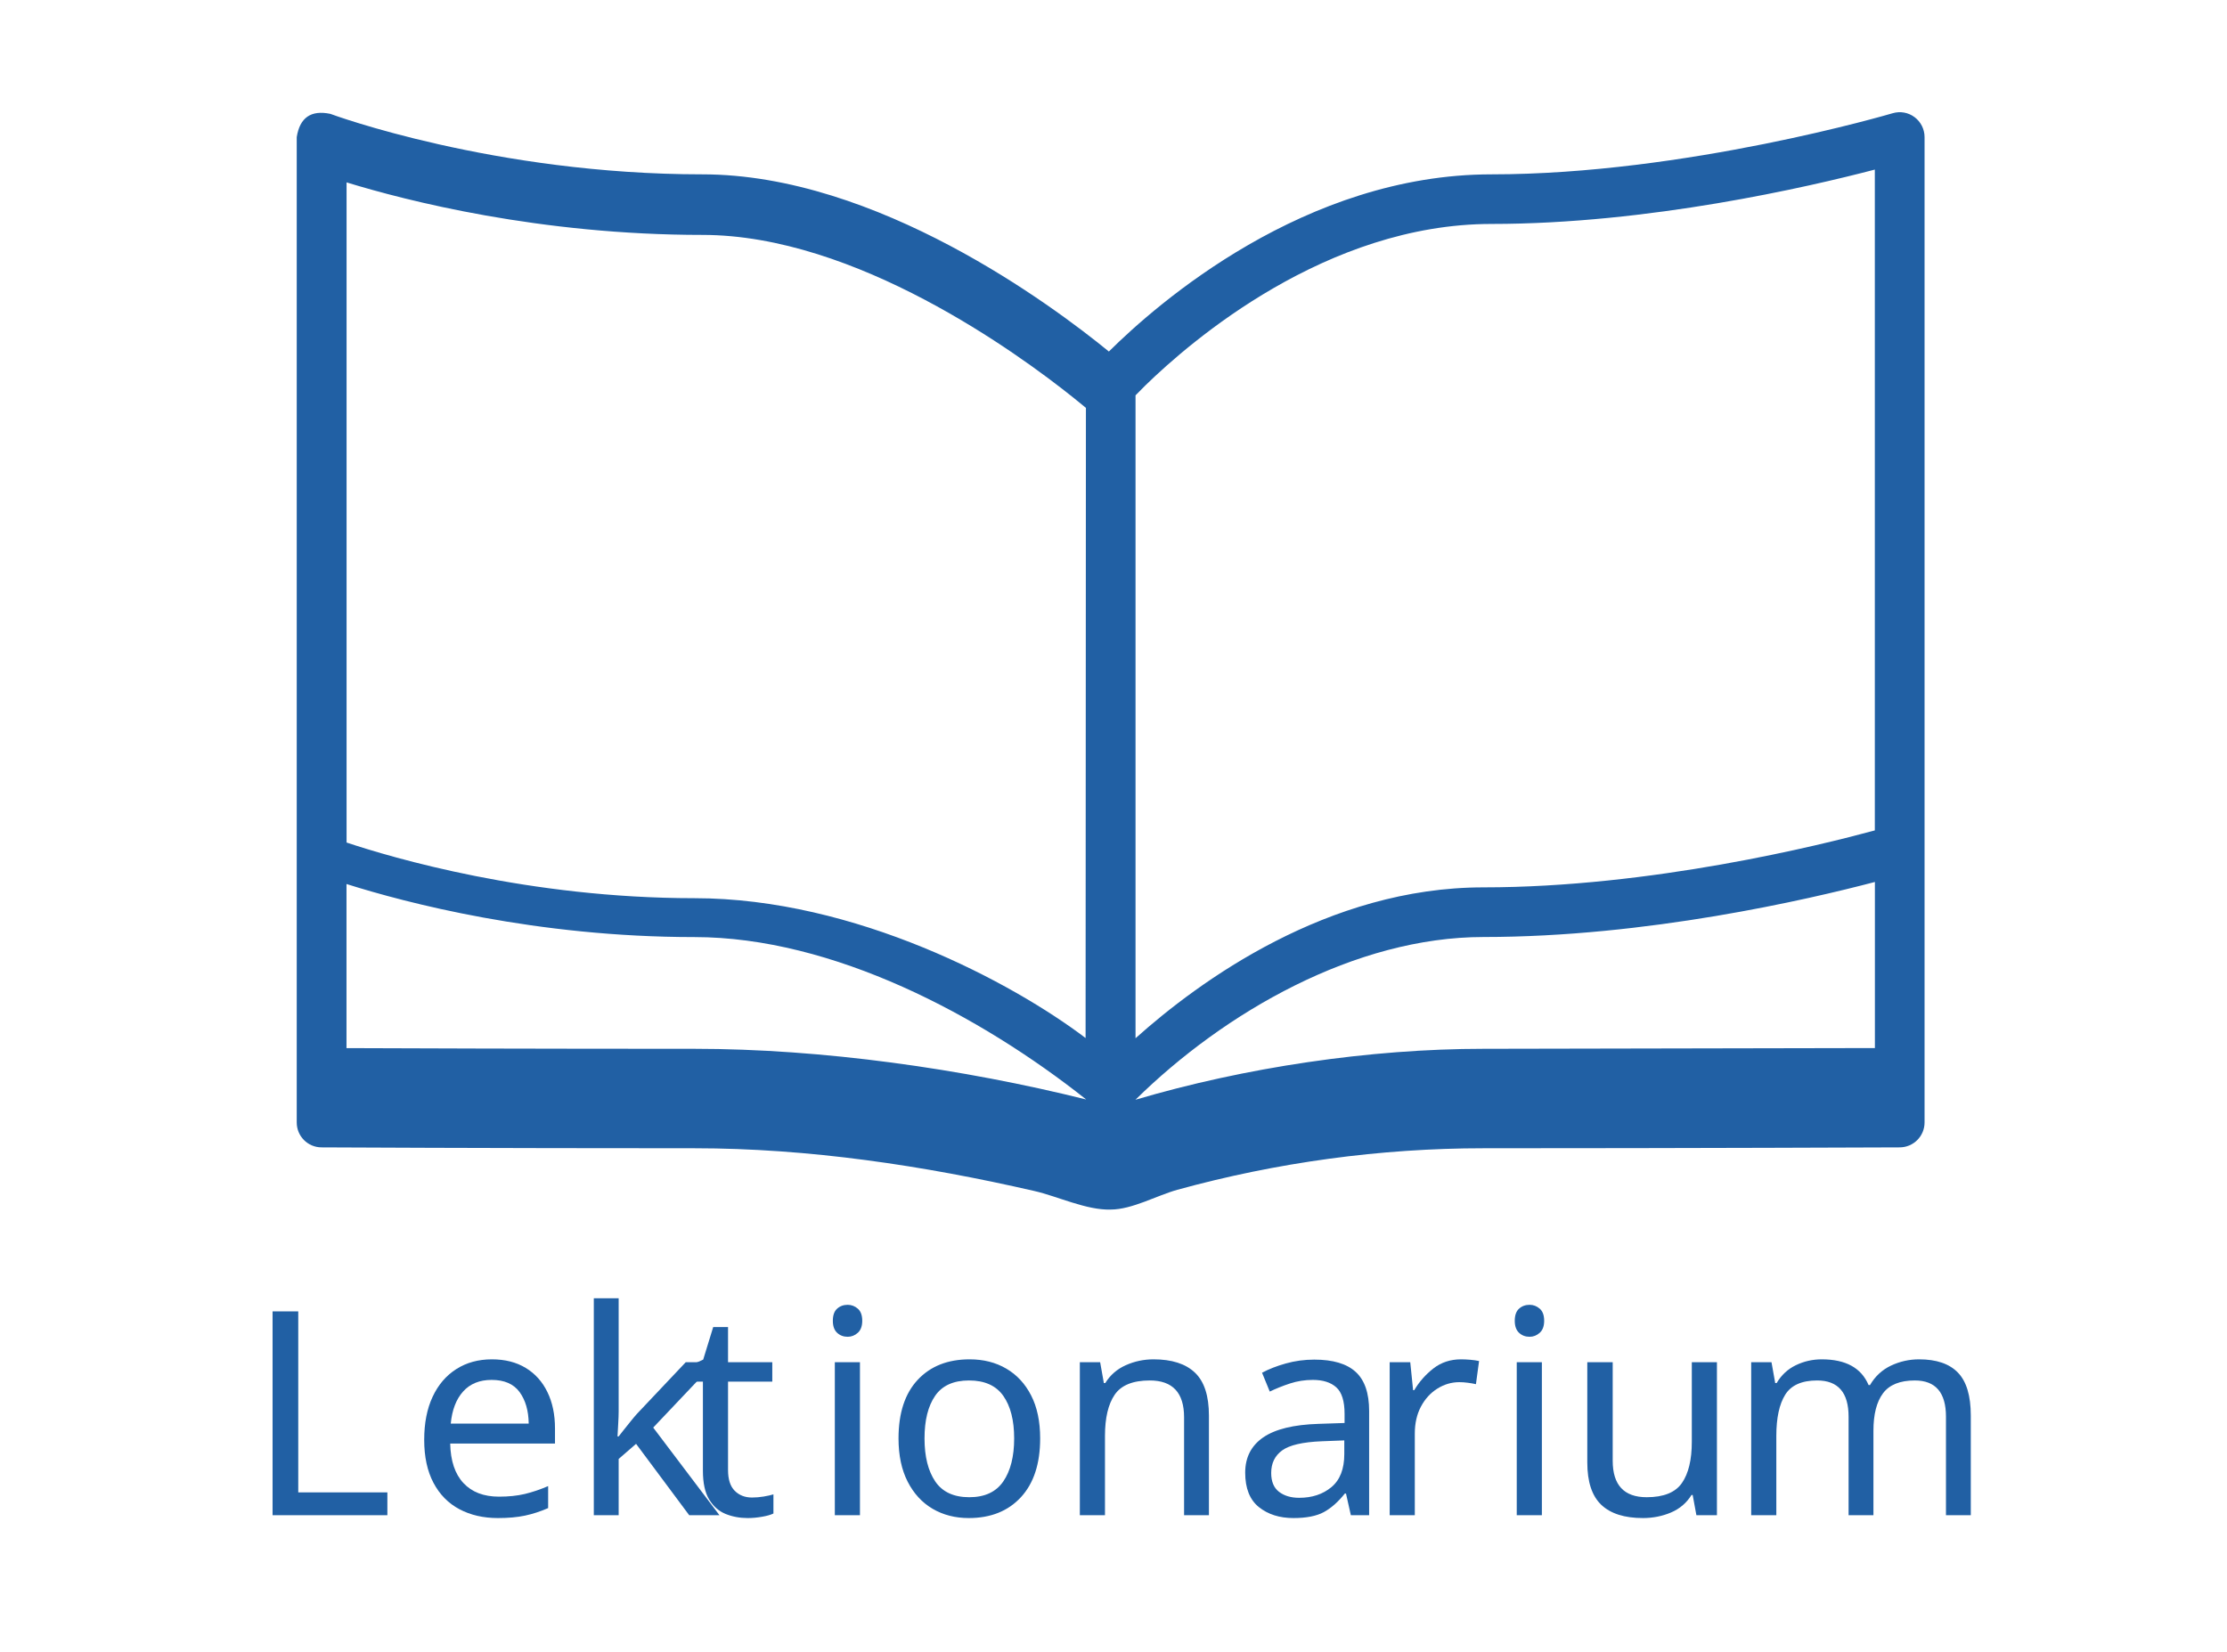
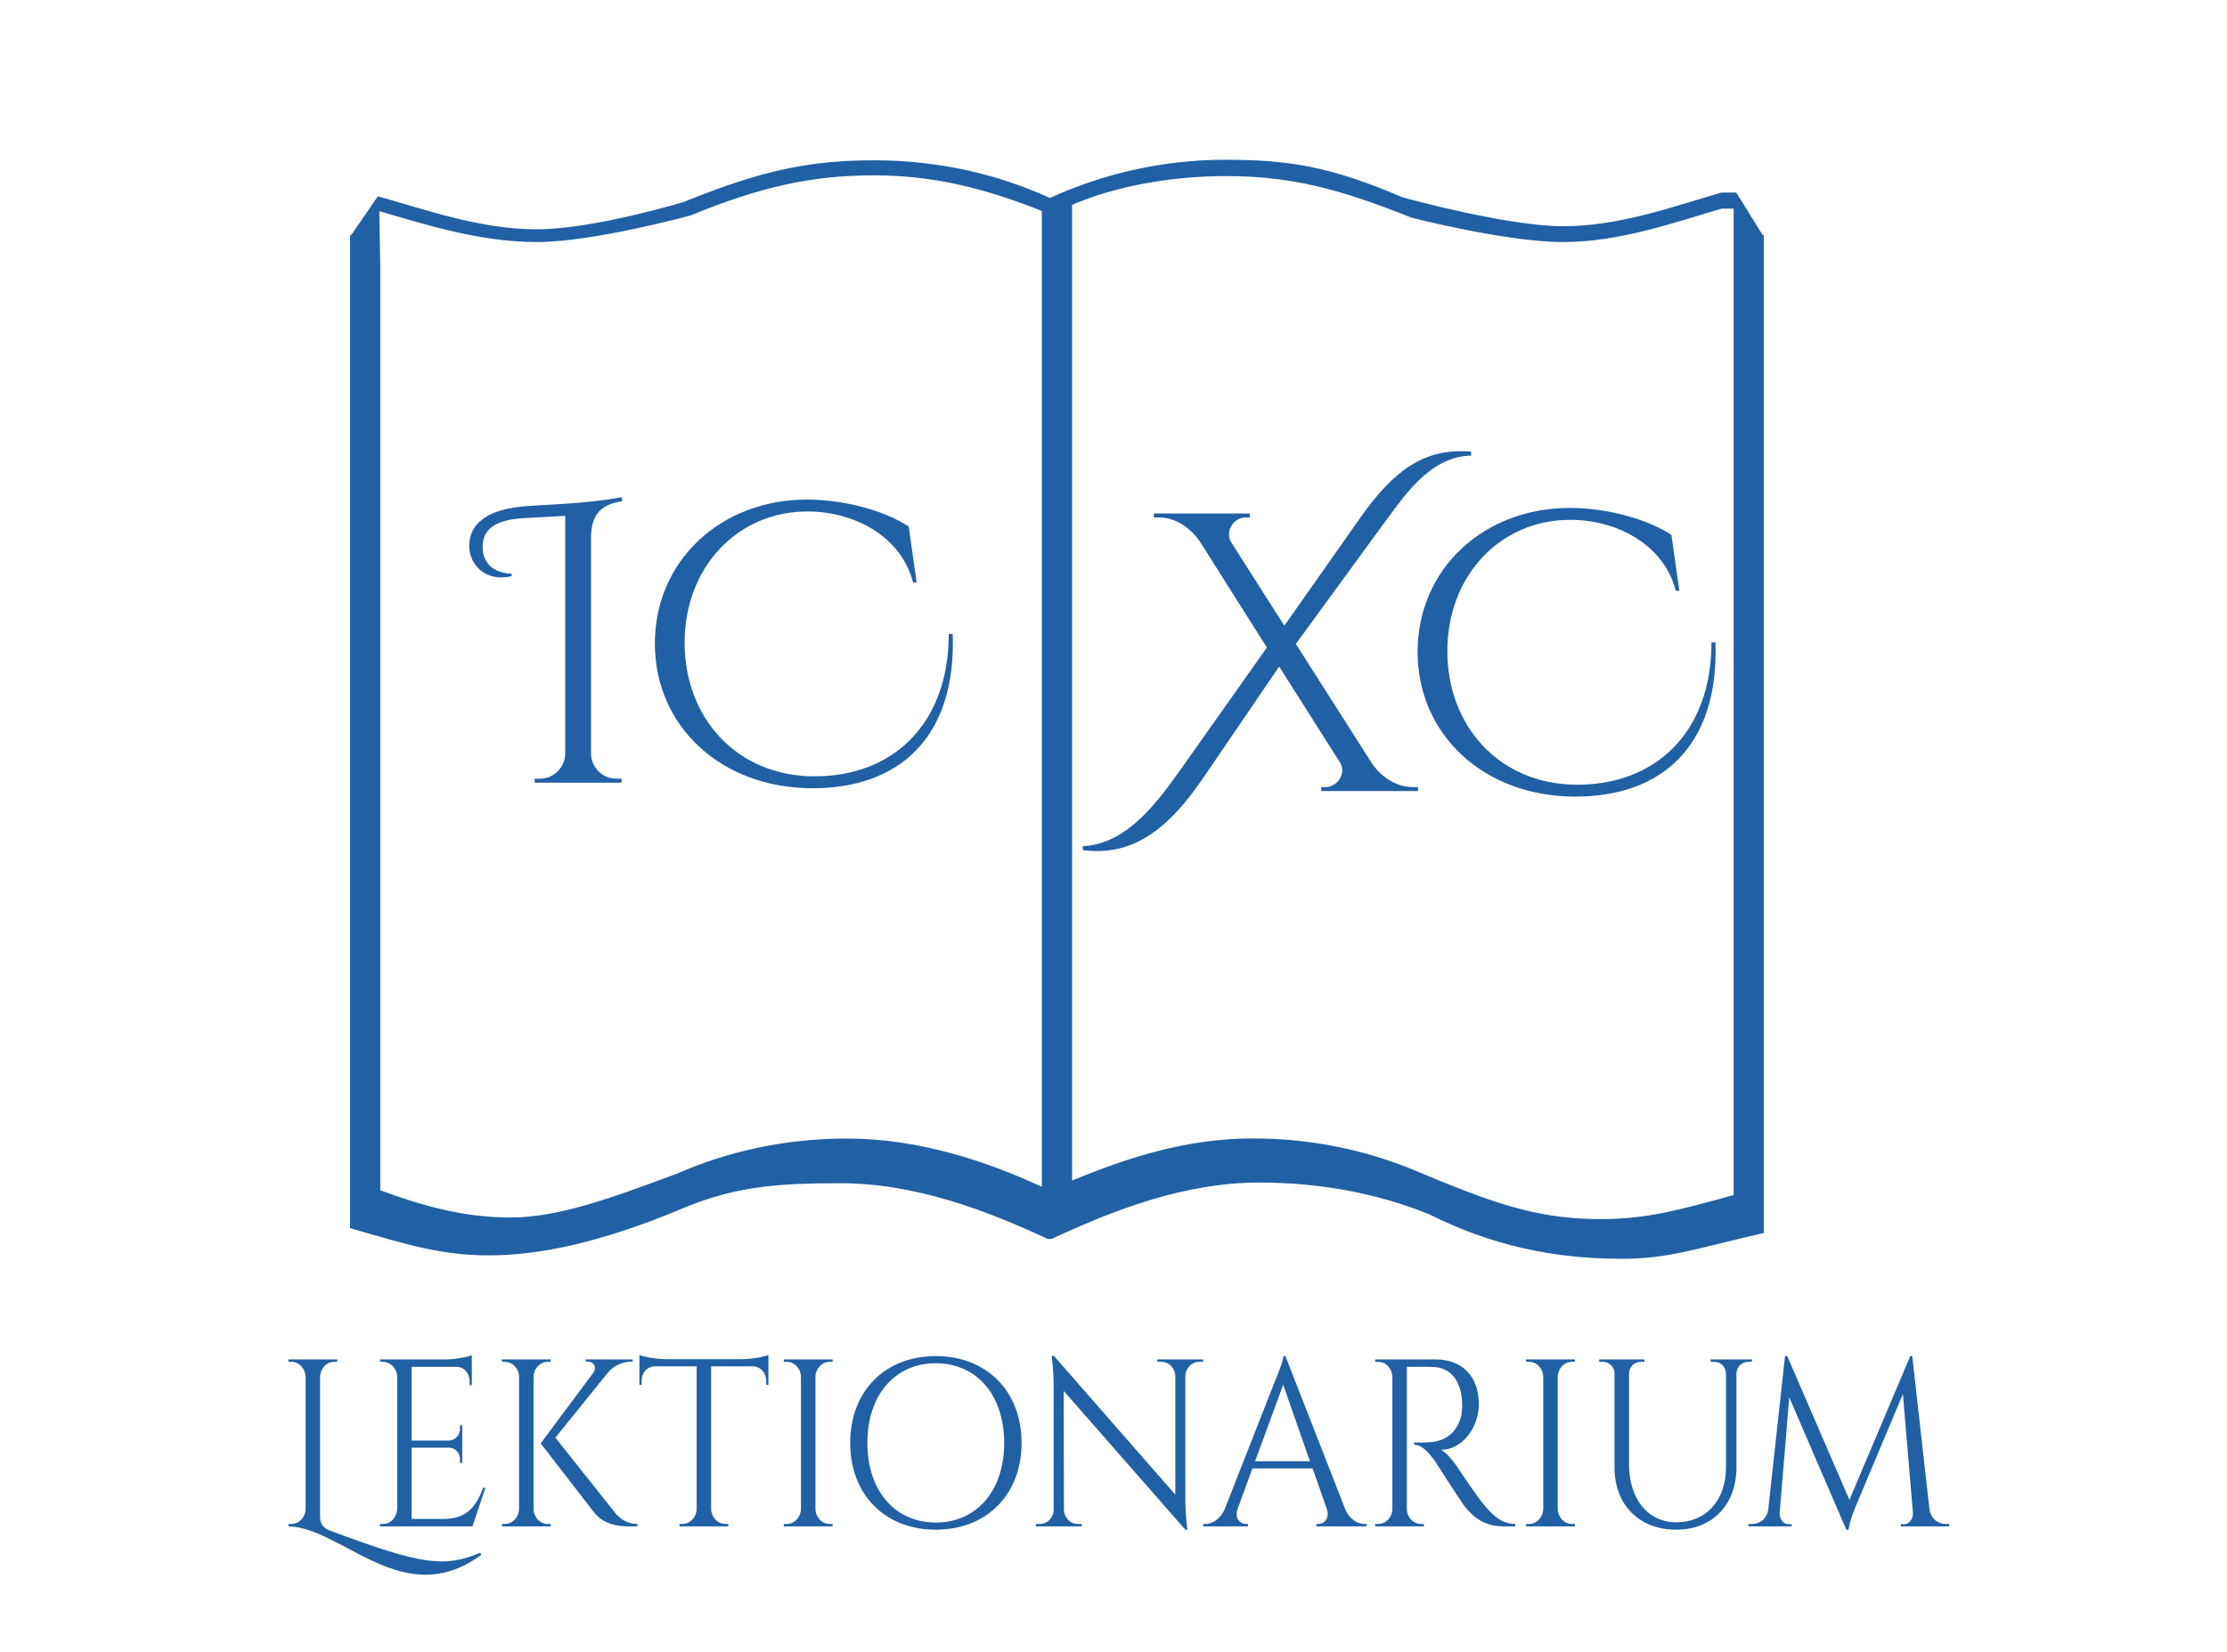
- <svg xmlns="http://www.w3.org/2000/svg" width="100%" height="100%" viewBox="0 0 1123 833" version="1.1" xml:space="preserve" style="fill-rule:evenodd;clip-rule:evenodd;stroke-linejoin:round;stroke-miterlimit:1.414;">
+ <svg xmlns="http://www.w3.org/2000/svg" width="100%" height="100%" viewBox="0 0 1123 833" version="1.1" xml:space="preserve" style="fill-rule:evenodd;clip-rule:evenodd;stroke-linejoin:round;stroke-miterlimit:2;">
+   <g id="Layer1">
+     </g>
+   <g transform="matrix(7.11915,0,0,7.11915,188.604,19.5008)">
+     <g transform="matrix(1,0,0,1,-1.6256,0.971558)">
+       <path d="M99.942,13L98.077,10L97.077,10C93.645,11 89.848,12.388 85.847,12.388C81.846,12.388 74.442,10.333 74.442,10.333C69.412,8.169 66.44,7.678 61.936,7.678C57.461,7.678 53.24,8.68 49.502,10.393C45.766,8.68 41.543,7.718 37.068,7.718C32.565,7.718 29.163,8.393 23.558,10.677C23.558,10.677 17.159,12.606 13.158,12.606C9.157,12.606 5.359,11.239 1.928,10.278L0.057,13L0,13L0,83.251C3.846,84.361 6.332,85.164 9.758,85.164C13.288,85.164 17.654,84.27 23.375,81.875C27.141,80.281 30.159,80.051 34.628,80.051C40.021,80.051 45.061,82 49.362,84L49.605,84C53.908,82 58.947,80.004 64.34,80.004C68.632,80.004 72.722,80.772 76.374,82.25C80.749,84.438 85.129,85.405 89.989,85.405C93.375,85.405 95.191,84.691 99.999,83.594L99.999,13L99.942,13ZM35.136,77.026C30.822,77.026 26.755,77.907 23.117,79.507C18.344,81.28 14.69,82.62 11.281,82.62C7.972,82.621 5,81.783 2,80.669L2,15.281L1.927,11.156C5.358,12.156 9.156,13.368 13.157,13.368C17.158,13.368 24.038,11.484 24.038,11.484C28.862,9.501 32.544,8.642 37.048,8.642C41.342,8.643 45,9.6 49,11.185L49,80.483C45,78.625 40.202,77.026 35.136,77.026ZM98,11L98,81.015C94,82.116 91.746,82.735 88.475,82.735C83.784,82.735 80.5,81.438 75.423,79.321C71.897,77.838 68.003,77.018 63.859,77.018C59.2,77.018 55.001,78.376 51.001,80.039L51.001,10.762C54.001,9.437 58.055,8.695 61.956,8.695C66.46,8.695 69.902,9.542 75.131,11.645C75.131,11.645 81.851,13.368 85.853,13.368C89.855,13.368 93.646,12 97.077,11L98,11Z" style="fill:rgb(33,96,164);fill-rule:nonzero;stroke:rgb(33,96,164);stroke-width:0.14px;" />
+     </g>
+     <g transform="matrix(0.140466,0,0,0.140466,-76.1836,-0.63111)">
+       <g transform="matrix(200,0,0,200,600.384,379.778)">
+         <path d="M0.321,-0.01C0.286,-0.01 0.258,-0.038 0.257,-0.073L0.257,-0.62C0.258,-0.67 0.276,-0.701 0.336,-0.71L0.334,-0.72C0.239,-0.702 0.136,-0.702 0.079,-0.696C-0.013,-0.686 -0.048,-0.648 -0.05,-0.601C-0.052,-0.547 -0.005,-0.505 0.057,-0.521L0.057,-0.527C0.004,-0.529 -0.019,-0.561 -0.016,-0.601C-0.013,-0.645 0.025,-0.663 0.085,-0.667L0.192,-0.673L0.192,-0.073C0.191,-0.038 0.163,-0.01 0.128,-0.01L0.115,-0.01L0.115,0L0.334,0L0.334,-0.01L0.321,-0.01Z" style="fill:rgb(33,96,164);fill-rule:nonzero;" />
+       </g>
+       <g transform="matrix(200,0,0,200,674.984,379.778)">
+         <path d="M0.796,-0.375C0.796,-0.375 0.786,-0.375 0.786,-0.375C0.786,-0.149 0.646,-0.016 0.448,-0.016C0.251,-0.016 0.12,-0.164 0.12,-0.353C0.12,-0.542 0.252,-0.684 0.43,-0.684C0.547,-0.684 0.666,-0.622 0.696,-0.505L0.705,-0.505L0.685,-0.646C0.623,-0.687 0.52,-0.714 0.429,-0.714C0.209,-0.714 0.045,-0.558 0.045,-0.351C0.045,-0.144 0.21,0.014 0.443,0.014C0.663,0.014 0.805,-0.116 0.796,-0.375Z" style="fill:rgb(33,96,164);fill-rule:nonzero;" />
+       </g>
+     </g>
+     <g transform="matrix(0.140466,0,0,0.140466,-29.2928,-0.0385185)">
+       <g transform="matrix(200,0,0,200,600.384,379.778)">
+         <path d="M0.581,-0.667C0.633,-0.736 0.699,-0.844 0.807,-0.846L0.807,-0.856C0.689,-0.866 0.612,-0.809 0.528,-0.69L0.336,-0.417L0.201,-0.629C0.186,-0.657 0.21,-0.69 0.237,-0.69L0.249,-0.69L0.249,-0.7L0.007,-0.7L0.007,-0.69L0.021,-0.69C0.063,-0.69 0.1,-0.662 0.122,-0.631L0.122,-0.631L0.292,-0.362L0.08,-0.062C0.02,0.022 -0.058,0.134 -0.172,0.139L-0.172,0.149C-0.048,0.165 0.041,0.099 0.13,-0.031L0.323,-0.314L0.477,-0.071C0.493,-0.043 0.468,-0.01 0.441,-0.01L0.429,-0.01L0.429,0L0.673,0L0.673,-0.01L0.659,-0.01C0.617,-0.01 0.58,-0.037 0.558,-0.068L0.365,-0.371L0.581,-0.667Z" style="fill:rgb(33,96,164);fill-rule:nonzero;" />
+       </g>
+       <g transform="matrix(200,0,0,200,725.784,379.778)">
+         <path d="M0.796,-0.375C0.796,-0.375 0.786,-0.375 0.786,-0.375C0.786,-0.149 0.646,-0.016 0.448,-0.016C0.251,-0.016 0.12,-0.164 0.12,-0.353C0.12,-0.542 0.252,-0.684 0.43,-0.684C0.547,-0.684 0.666,-0.622 0.696,-0.505L0.705,-0.505L0.685,-0.646C0.623,-0.687 0.52,-0.714 0.429,-0.714C0.209,-0.714 0.045,-0.558 0.045,-0.351C0.045,-0.144 0.21,0.014 0.443,0.014C0.663,0.014 0.805,-0.116 0.796,-0.375Z" style="fill:rgb(33,96,164);fill-rule:nonzero;" />
+       </g>
+     </g>
+   </g>
  <g id="Artboard1" transform="matrix(0.701305,0,0,0.925157,0,0)">
    <rect x="0" y="0" width="1600" height="900" style="fill:none;" />
-     <g transform="matrix(1.42591,0,0,1.0809,-134.546,77.6001)">
-       <text x="217.834px" y="692.476px" style="font-family:'Luminari-Regular', 'Luminari';font-size:144px;fill:rgb(33,96,164);">L<tspan x="300.346px 364.282px " y="692.476px 692.476px ">ek</tspan>
-       </text>
-       <text x="435.562px" y="692.476px" style="font-family:'Luminari-Regular', 'Luminari';font-size:144px;fill:rgb(33,96,164);">t</text>
-       <text x="503.098px" y="692.476px" style="font-family:'Luminari-Regular', 'Luminari';font-size:144px;fill:rgb(33,96,164);">i<tspan x="539.53px 619.45px 706.57px " y="692.476px 692.476px 692.476px ">ona</tspan>
-       </text>
-       <text x="782.89px" y="692.476px" style="font-family:'Luminari-Regular', 'Luminari';font-size:144px;fill:rgb(33,96,164);">r</text>
-       <text x="846.97px" y="692.476px" style="font-family:'Luminari-Regular', 'Luminari';font-size:144px;fill:rgb(33,96,164);">i</text>
-       <text x="883.402px" y="692.476px" style="font-family:'Luminari-Regular', 'Luminari';font-size:144px;fill:rgb(33,96,164);">u</text>
-       <text x="965.194px" y="692.476px" style="font-family:'Luminari-Regular', 'Luminari';font-size:144px;fill:rgb(33,96,164);">m</text>
-     </g>
    <g transform="matrix(7.5073,0,0,5.69082,-360.315,250.899)">
      <path d="M93.504,17.723L93.477,17.723L93.504,17.723Z" style="fill:rgb(33,96,164);fill-rule:nonzero;" />
    </g>
    <g transform="matrix(7.5073,0,0,5.69082,-360.315,250.899)">
      <path d="M93.41,17.723L93.301,17.723L93.41,17.723Z" style="fill:rgb(33,96,164);fill-rule:nonzero;" />
    </g>
-     <g transform="matrix(12.5424,0,0,9.50759,174.959,-20.1103)">
-       <path d="M95.809,8.832C95.45,8.562 94.985,8.48 94.551,8.609C94.434,8.644 82.66,12.113 71.559,12.113C60.856,12.113 52.399,19.515 49.621,22.273C46.391,19.632 36.312,12.113 26.32,12.113C14.371,12.113 5.078,8.679 4.988,8.644C3.879,8.413 3.238,8.859 3.062,9.976L3.062,66.484C3.062,67.269 3.695,67.906 4.48,67.91C4.574,67.91 13.926,67.961 25.859,67.961C32.414,67.961 38.98,68.949 45.359,70.414C46.672,70.714 48.352,71.523 49.723,71.476C50.953,71.476 52.383,70.664 53.543,70.343C59.242,68.773 65.184,67.961 71.094,67.961C82.875,67.961 94.844,67.91 94.961,67.91C95.746,67.906 96.383,67.269 96.383,66.484L96.383,9.976C96.383,9.523 96.168,9.101 95.809,8.831L95.809,8.832ZM25.86,62.258C16.645,62.258 8.969,62.23 5.915,62.218L5.915,52.808C9.302,53.879 16.778,55.851 25.86,55.851C33.809,55.851 42.258,60.355 48.321,65.164C41.231,63.398 33.173,62.258 25.86,62.258L25.86,62.258ZM48.286,61.64C44.118,58.48 35.087,53.621 25.864,53.621C16.348,53.621 8.509,51.293 5.919,50.429L5.919,12.574C9.341,13.625 16.985,15.586 26.329,15.586C35.095,15.586 44.395,22.363 47.606,24.934C47.883,25.156 48.122,25.352 48.305,25.504L48.286,61.64ZM93.532,62.215L93.505,62.215L93.477,62.215L93.411,62.215L93.415,62.215L93.294,62.215L93.305,62.215L71.098,62.258C64.563,62.258 57.41,63.328 51.145,65.179C56.247,60.152 63.75,55.847 71.098,55.847C80.458,55.847 89.7,53.699 93.536,52.691L93.536,62.215L93.532,62.215ZM92.38,50.047C92.509,50.011 92.677,49.965 92.845,49.922C92.641,49.972 92.489,50.015 92.38,50.047ZM93.532,49.734C93.466,49.754 93.407,49.769 93.345,49.785C93.462,49.754 93.532,49.734 93.532,49.734C90.43,50.578 80.696,53 71.094,53C62.176,53 54.813,58.371 51.149,61.652L51.149,24.785C51.297,24.633 51.493,24.437 51.719,24.211C54.321,21.676 62.098,14.957 71.559,14.957C80.555,14.957 89.715,12.84 93.532,11.84L93.532,49.734Z" style="fill:rgb(33,96,164);fill-rule:nonzero;" />
+     <g transform="matrix(1.45664,0,0,1.18192,-33.7644,-73.3202)">
+       <g transform="matrix(110,0,0,110,158.955,766.122)">
+         <path d="M0.921,0.111C0.756,0.174 0.658,0.161 0.25,0.019C0.203,0.003 0.202,-0.022 0.202,-0.05L0.202,-0.627C0.203,-0.662 0.231,-0.69 0.266,-0.69L0.279,-0.69L0.279,-0.7L0.202,-0.7L0.202,-0.7L0.137,-0.7L0.137,-0.7L0.06,-0.7L0.06,-0.69L0.073,-0.69C0.108,-0.69 0.136,-0.662 0.137,-0.627L0.137,-0.627L0.137,-0.073C0.136,-0.037 0.107,-0.01 0.073,-0.01L0.06,-0.01L0.06,0C0.117,0.001 0.176,0.022 0.236,0.049C0.436,0.138 0.658,0.304 0.926,0.119L0.921,0.111Z" style="fill:rgb(33,96,164);fill-rule:nonzero;" />
+       </g>
+       <g transform="matrix(110,0,0,110,204.165,766.122)">
+         <path d="M0.523,-0.162C0.492,-0.085 0.451,-0.031 0.345,-0.031L0.202,-0.031L0.202,-0.33L0.372,-0.33C0.398,-0.329 0.419,-0.308 0.419,-0.281L0.419,-0.266L0.429,-0.266L0.429,-0.424L0.419,-0.424L0.419,-0.41C0.419,-0.383 0.398,-0.361 0.371,-0.36L0.371,-0.36L0.202,-0.36L0.202,-0.669L0.406,-0.669C0.437,-0.668 0.462,-0.642 0.462,-0.61L0.462,-0.592L0.472,-0.592L0.472,-0.672L0.472,-0.672L0.472,-0.689L0.472,-0.689L0.472,-0.718C0.453,-0.71 0.396,-0.7 0.353,-0.7L0.14,-0.7L0.14,-0.7L0.06,-0.7L0.061,-0.69L0.073,-0.69C0.106,-0.69 0.133,-0.665 0.137,-0.633L0.137,-0.073C0.136,-0.038 0.108,-0.01 0.073,-0.01L0.06,-0.01L0.06,0L0.475,0L0.533,-0.162L0.523,-0.162Z" style="fill:rgb(33,96,164);fill-rule:nonzero;" />
+       </g>
+       <g transform="matrix(110,0,0,110,264.335,766.122)">
+         <path d="M0.266,-0.01C0.231,-0.01 0.203,-0.038 0.202,-0.073L0.202,-0.628C0.203,-0.662 0.231,-0.69 0.266,-0.69L0.279,-0.69L0.279,-0.7L0.199,-0.7L0.199,-0.7L0.14,-0.7L0.14,-0.7L0.06,-0.7L0.06,-0.69L0.073,-0.69C0.108,-0.69 0.136,-0.662 0.137,-0.628L0.137,-0.073C0.136,-0.038 0.108,-0.01 0.073,-0.01L0.06,-0.01L0.06,0L0.279,0L0.279,-0.01L0.266,-0.01ZM0.573,-0.051L0.3,-0.372L0.535,-0.644C0.561,-0.673 0.6,-0.691 0.643,-0.691L0.647,-0.691L0.647,-0.7L0.436,-0.7L0.436,-0.691L0.446,-0.691C0.473,-0.691 0.487,-0.666 0.47,-0.644L0.234,-0.348L0.475,-0.057C0.521,-0.003 0.597,0 0.625,0L0.668,0L0.668,-0.01C0.627,-0.011 0.601,-0.024 0.573,-0.051L0.573,-0.051Z" style="fill:rgb(33,96,164);fill-rule:nonzero;" />
+       </g>
+       <g transform="matrix(110,0,0,110,336.605,766.122)">
+         <path d="M0.478,-0.701C0.478,-0.701 0.14,-0.701 0.14,-0.701C0.097,-0.701 0.039,-0.711 0.02,-0.719L0.02,-0.593L0.03,-0.594L0.03,-0.611C0.03,-0.644 0.055,-0.67 0.087,-0.671L0.277,-0.671L0.277,-0.071C0.275,-0.037 0.247,-0.01 0.213,-0.01L0.2,-0.01L0.2,0L0.419,0L0.419,-0.01L0.406,-0.01C0.371,-0.01 0.343,-0.038 0.342,-0.072L0.342,-0.671L0.532,-0.671C0.563,-0.67 0.589,-0.644 0.589,-0.611L0.589,-0.594L0.599,-0.593L0.599,-0.719C0.58,-0.711 0.521,-0.701 0.478,-0.701Z" style="fill:rgb(33,96,164);fill-rule:nonzero;" />
+       </g>
+       <g transform="matrix(110,0,0,110,403.485,766.122)">
+         <path d="M0.279,-0.01L0.266,-0.01C0.231,-0.01 0.203,-0.038 0.202,-0.073L0.202,-0.628C0.203,-0.662 0.231,-0.69 0.266,-0.69L0.279,-0.69L0.279,-0.7L0.199,-0.7L0.199,-0.7L0.14,-0.7L0.14,-0.7L0.06,-0.7L0.06,-0.69L0.073,-0.69C0.108,-0.69 0.136,-0.662 0.137,-0.628L0.137,-0.073C0.136,-0.038 0.108,-0.01 0.073,-0.01L0.06,-0.01L0.06,0L0.279,0L0.279,-0.01Z" style="fill:rgb(33,96,164);fill-rule:nonzero;" />
+       </g>
+       <g transform="matrix(110,0,0,110,438.465,766.122)">
+         <path d="M0.424,-0.714C0.197,-0.714 0.04,-0.568 0.04,-0.35C0.04,-0.132 0.197,0.014 0.424,0.014C0.651,0.014 0.809,-0.132 0.809,-0.35C0.809,-0.568 0.651,-0.714 0.424,-0.714ZM0.424,-0.016C0.24,-0.016 0.117,-0.15 0.117,-0.35C0.117,-0.55 0.24,-0.684 0.424,-0.684C0.608,-0.684 0.731,-0.55 0.731,-0.35C0.731,-0.15 0.608,-0.016 0.424,-0.016Z" style="fill:rgb(33,96,164);fill-rule:nonzero;" />
+       </g>
+       <g transform="matrix(110,0,0,110,529.545,766.122)">
+         <path d="M0.796,-0.7L0.59,-0.7L0.59,-0.69L0.609,-0.69C0.643,-0.69 0.67,-0.663 0.671,-0.629L0.671,-0.629L0.671,-0.133L0.127,-0.714L0.126,-0.715L0.116,-0.715C0.116,-0.715 0.125,-0.658 0.125,-0.59L0.125,-0.071C0.125,-0.037 0.097,-0.01 0.064,-0.01L0.045,-0.01L0.045,0L0.251,0L0.251,-0.01L0.232,-0.01C0.199,-0.01 0.172,-0.037 0.171,-0.07L0.17,-0.568L0.716,0.014L0.725,0.014C0.725,0.014 0.716,-0.049 0.716,-0.114L0.716,-0.63C0.717,-0.663 0.744,-0.69 0.778,-0.69C0.778,-0.69 0.796,-0.69 0.796,-0.69L0.796,-0.7Z" style="fill:rgb(33,96,164);fill-rule:nonzero;" />
+       </g>
+       <g transform="matrix(110,0,0,110,618.205,766.122)">
+         <path d="M0.715,-0.01C0.684,-0.01 0.647,-0.028 0.627,-0.073L0.359,-0.714L0.35,-0.714C0.35,-0.692 0.313,-0.611 0.313,-0.611L0.087,-0.073C0.066,-0.028 0.029,-0.01 -0.001,-0.01L-0.01,-0.01L-0.01,0L0.191,0L0.191,-0.01L0.182,-0.01C0.157,-0.01 0.13,-0.032 0.144,-0.072L0.211,-0.243L0.481,-0.243L0.545,-0.073C0.559,-0.033 0.532,-0.01 0.507,-0.01L0.498,-0.01L0.498,0L0.723,0L0.723,-0.01L0.715,-0.01ZM0.223,-0.273L0.349,-0.594L0.469,-0.273L0.223,-0.273Z" style="fill:rgb(33,96,164);fill-rule:nonzero;" />
+       </g>
+       <g transform="matrix(110,0,0,110,695.425,766.122)">
+         <path d="M0.552,-0.086C0.513,-0.128 0.427,-0.251 0.427,-0.251C0.407,-0.278 0.377,-0.311 0.355,-0.321C0.451,-0.321 0.525,-0.415 0.525,-0.512C0.525,-0.629 0.451,-0.7 0.33,-0.7L0.14,-0.7L0.14,-0.7L0.06,-0.7L0.06,-0.69L0.073,-0.69C0.108,-0.69 0.136,-0.662 0.137,-0.627L0.137,-0.627L0.137,-0.072C0.136,-0.038 0.108,-0.01 0.073,-0.01L0.06,-0.01L0.06,0L0.279,0L0.278,-0.01L0.266,-0.01C0.231,-0.01 0.202,-0.038 0.202,-0.073L0.202,-0.073L0.202,-0.669C0.215,-0.668 0.275,-0.671 0.326,-0.668C0.401,-0.664 0.448,-0.606 0.45,-0.516C0.451,-0.494 0.448,-0.47 0.444,-0.456C0.415,-0.366 0.34,-0.353 0.288,-0.352C0.258,-0.351 0.235,-0.352 0.235,-0.352L0.235,-0.342C0.271,-0.342 0.301,-0.308 0.327,-0.275C0.334,-0.265 0.447,-0.101 0.458,-0.088C0.49,-0.05 0.54,0 0.633,0L0.688,0L0.688,-0.01C0.629,-0.011 0.592,-0.042 0.552,-0.086L0.552,-0.086Z" style="fill:rgb(33,96,164);fill-rule:nonzero;" />
+       </g>
+       <g transform="matrix(110,0,0,110,769.895,766.122)">
+         <path d="M0.279,-0.01L0.266,-0.01C0.231,-0.01 0.203,-0.038 0.202,-0.073L0.202,-0.628C0.203,-0.662 0.231,-0.69 0.266,-0.69L0.279,-0.69L0.279,-0.7L0.199,-0.7L0.199,-0.7L0.14,-0.7L0.14,-0.7L0.06,-0.7L0.06,-0.69L0.073,-0.69C0.108,-0.69 0.136,-0.662 0.137,-0.628L0.137,-0.073C0.136,-0.038 0.108,-0.01 0.073,-0.01L0.06,-0.01L0.06,0L0.279,0L0.279,-0.01Z" style="fill:rgb(33,96,164);fill-rule:nonzero;" />
+       </g>
+       <g transform="matrix(110,0,0,110,807.075,766.122)">
+         <path d="M0.664,-0.7L0.664,-0.7L0.622,-0.7L0.622,-0.7L0.55,-0.7L0.55,-0.69L0.566,-0.69C0.595,-0.69 0.618,-0.67 0.619,-0.642L0.619,-0.247C0.619,-0.109 0.53,-0.017 0.396,-0.017C0.269,-0.017 0.184,-0.115 0.184,-0.26L0.184,-0.642C0.185,-0.67 0.208,-0.69 0.237,-0.69L0.253,-0.69L0.253,-0.7L0.05,-0.7L0.05,-0.69L0.066,-0.69C0.095,-0.69 0.119,-0.669 0.119,-0.64L0.119,-0.64L0.119,-0.246C0.119,-0.09 0.23,0.014 0.396,0.014C0.558,0.014 0.666,-0.091 0.666,-0.247L0.666,-0.643C0.668,-0.67 0.691,-0.69 0.719,-0.69L0.735,-0.69L0.735,-0.7L0.664,-0.7Z" style="fill:rgb(33,96,164);fill-rule:nonzero;" />
+       </g>
+       <g transform="matrix(110,0,0,110,884.625,766.122)">
+         <path d="M0.9,-0.01C0.865,-0.01 0.833,-0.033 0.827,-0.073L0.75,-0.714L0.741,-0.714L0.468,-0.111L0.189,-0.714L0.179,-0.714L0.104,-0.073C0.099,-0.033 0.067,-0.01 0.031,-0.01L0.015,-0.01L0.015,0L0.209,0L0.209,-0.009L0.194,-0.009C0.172,-0.009 0.155,-0.031 0.155,-0.052L0.155,-0.057L0.198,-0.541L0.454,0.014L0.464,0.014C0.47,-0.027 0.498,-0.088 0.498,-0.088L0.708,-0.555L0.753,-0.057C0.753,-0.055 0.753,-0.054 0.753,-0.052C0.753,-0.031 0.736,-0.009 0.714,-0.009L0.699,-0.009L0.699,0L0.916,0L0.916,-0.01L0.9,-0.01Z" style="fill:rgb(33,96,164);fill-rule:nonzero;" />
+       </g>
    </g>
  </g>
</svg>
